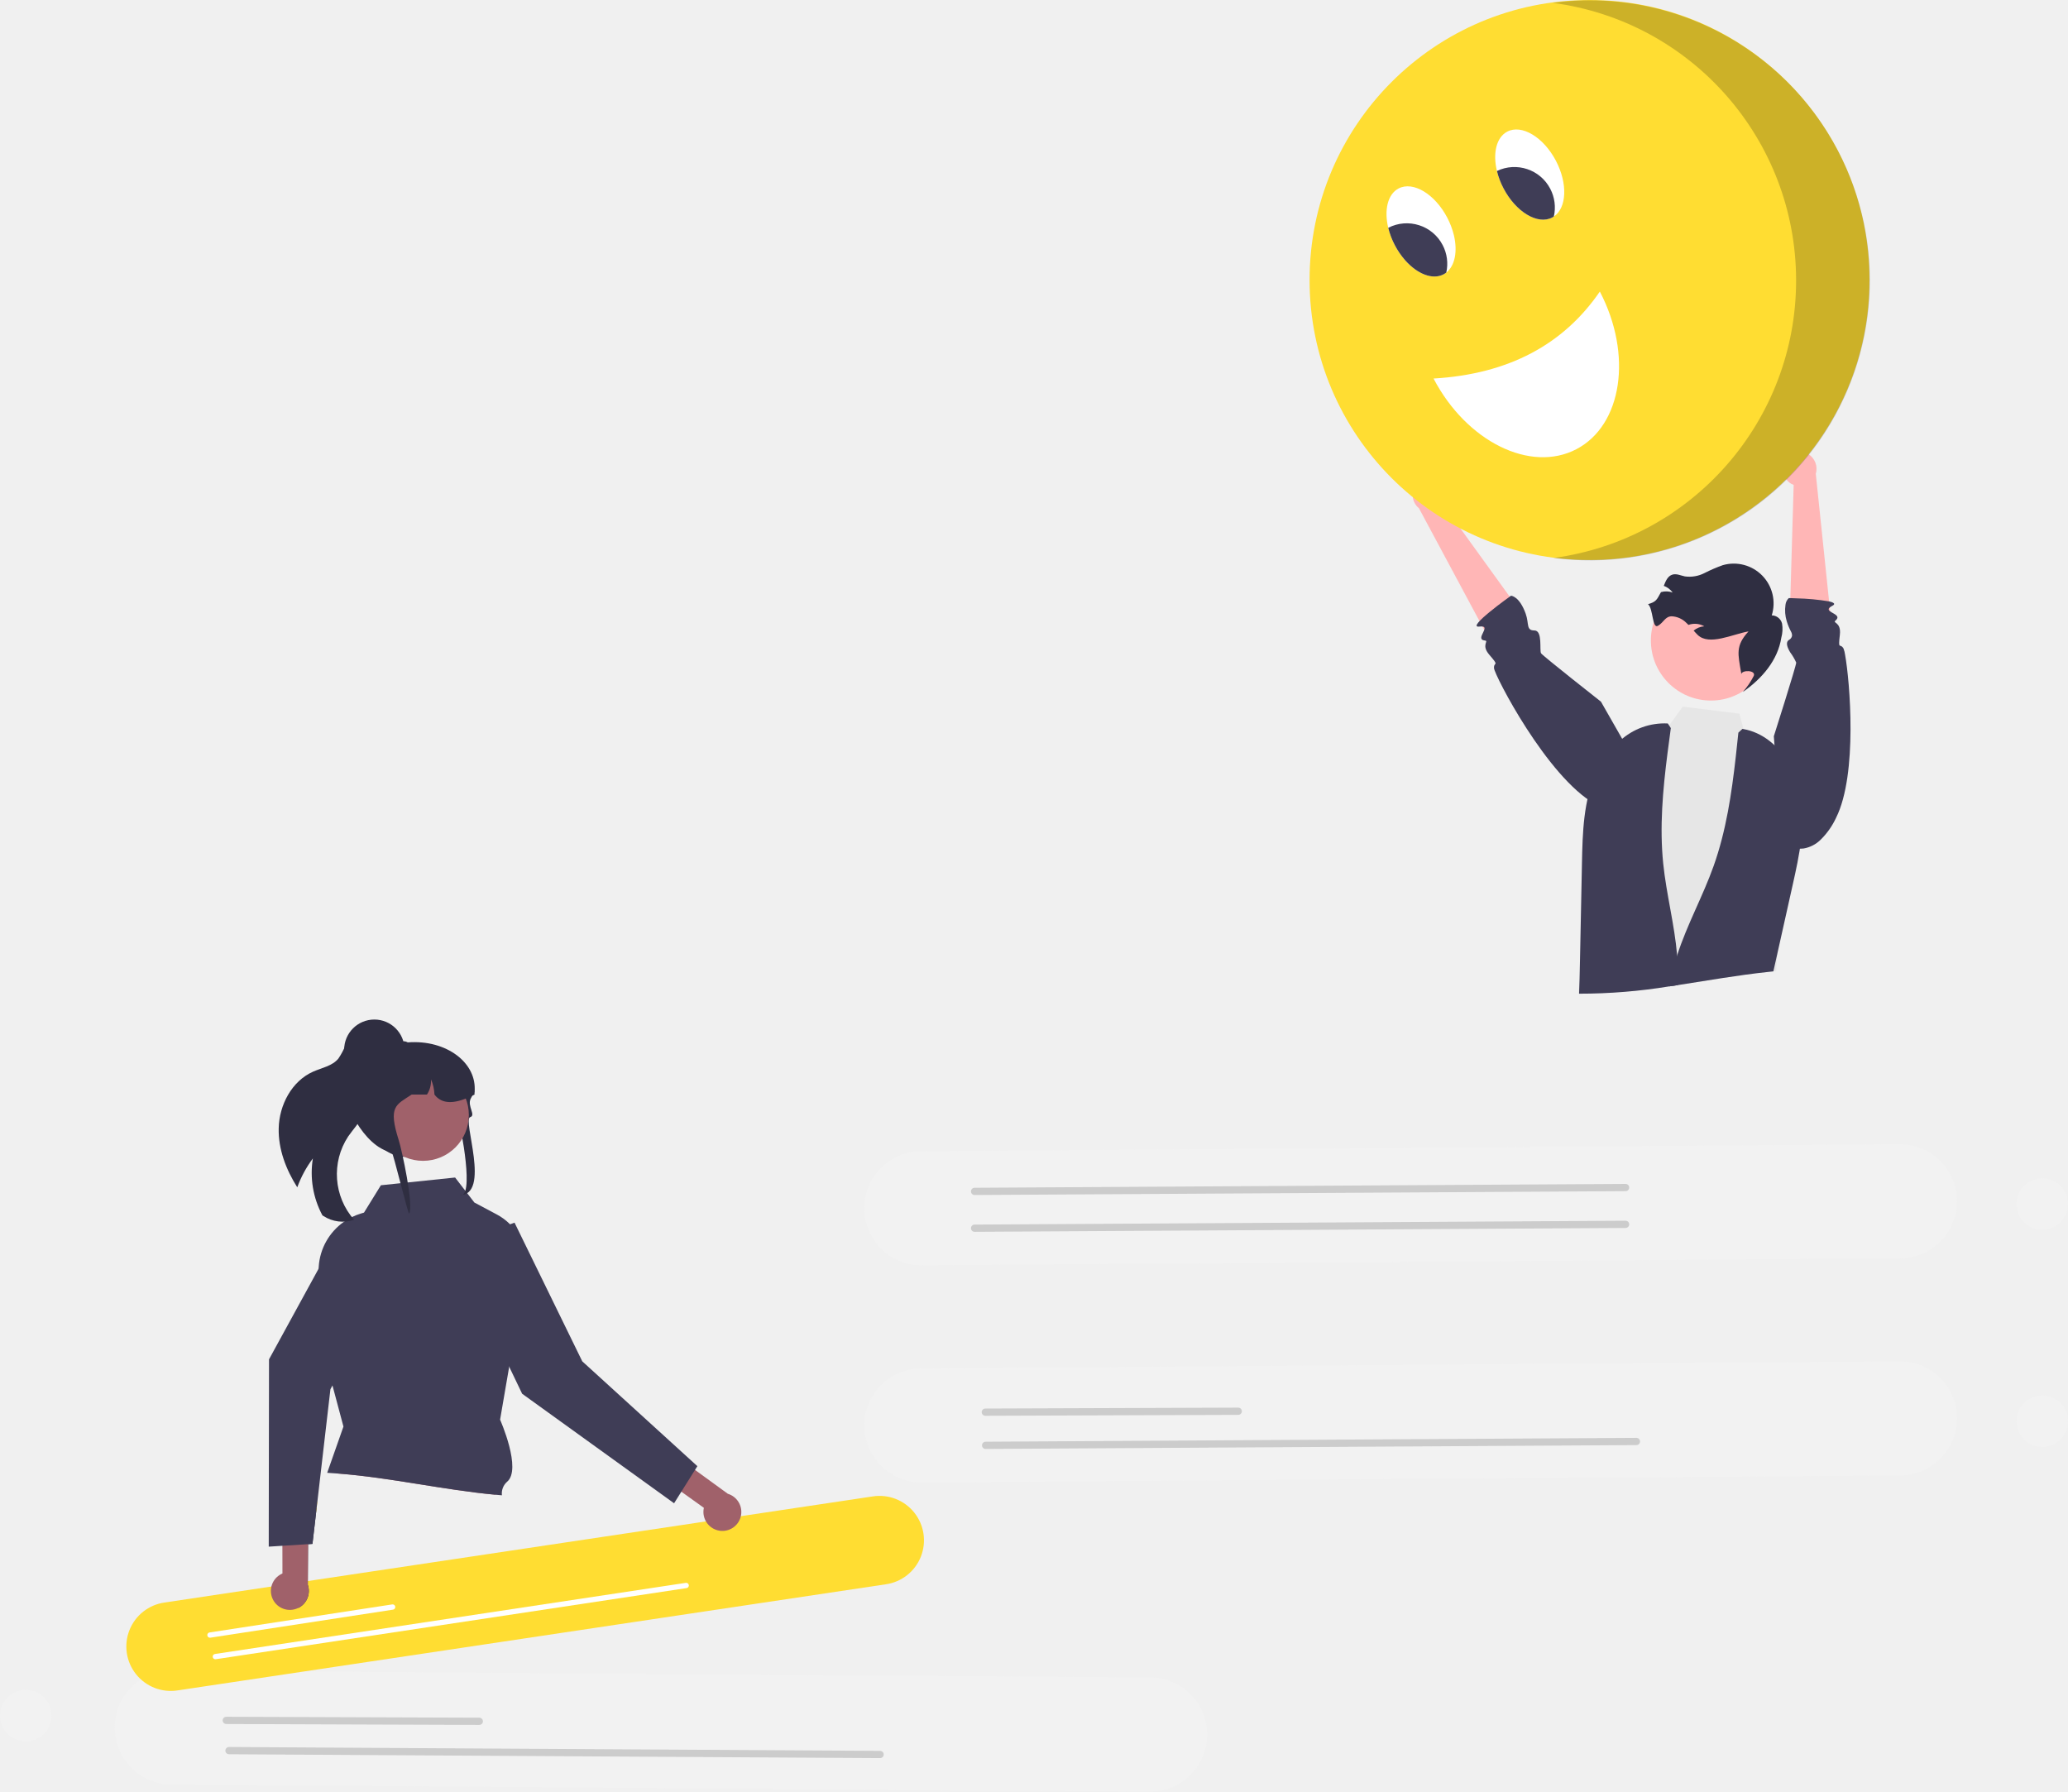
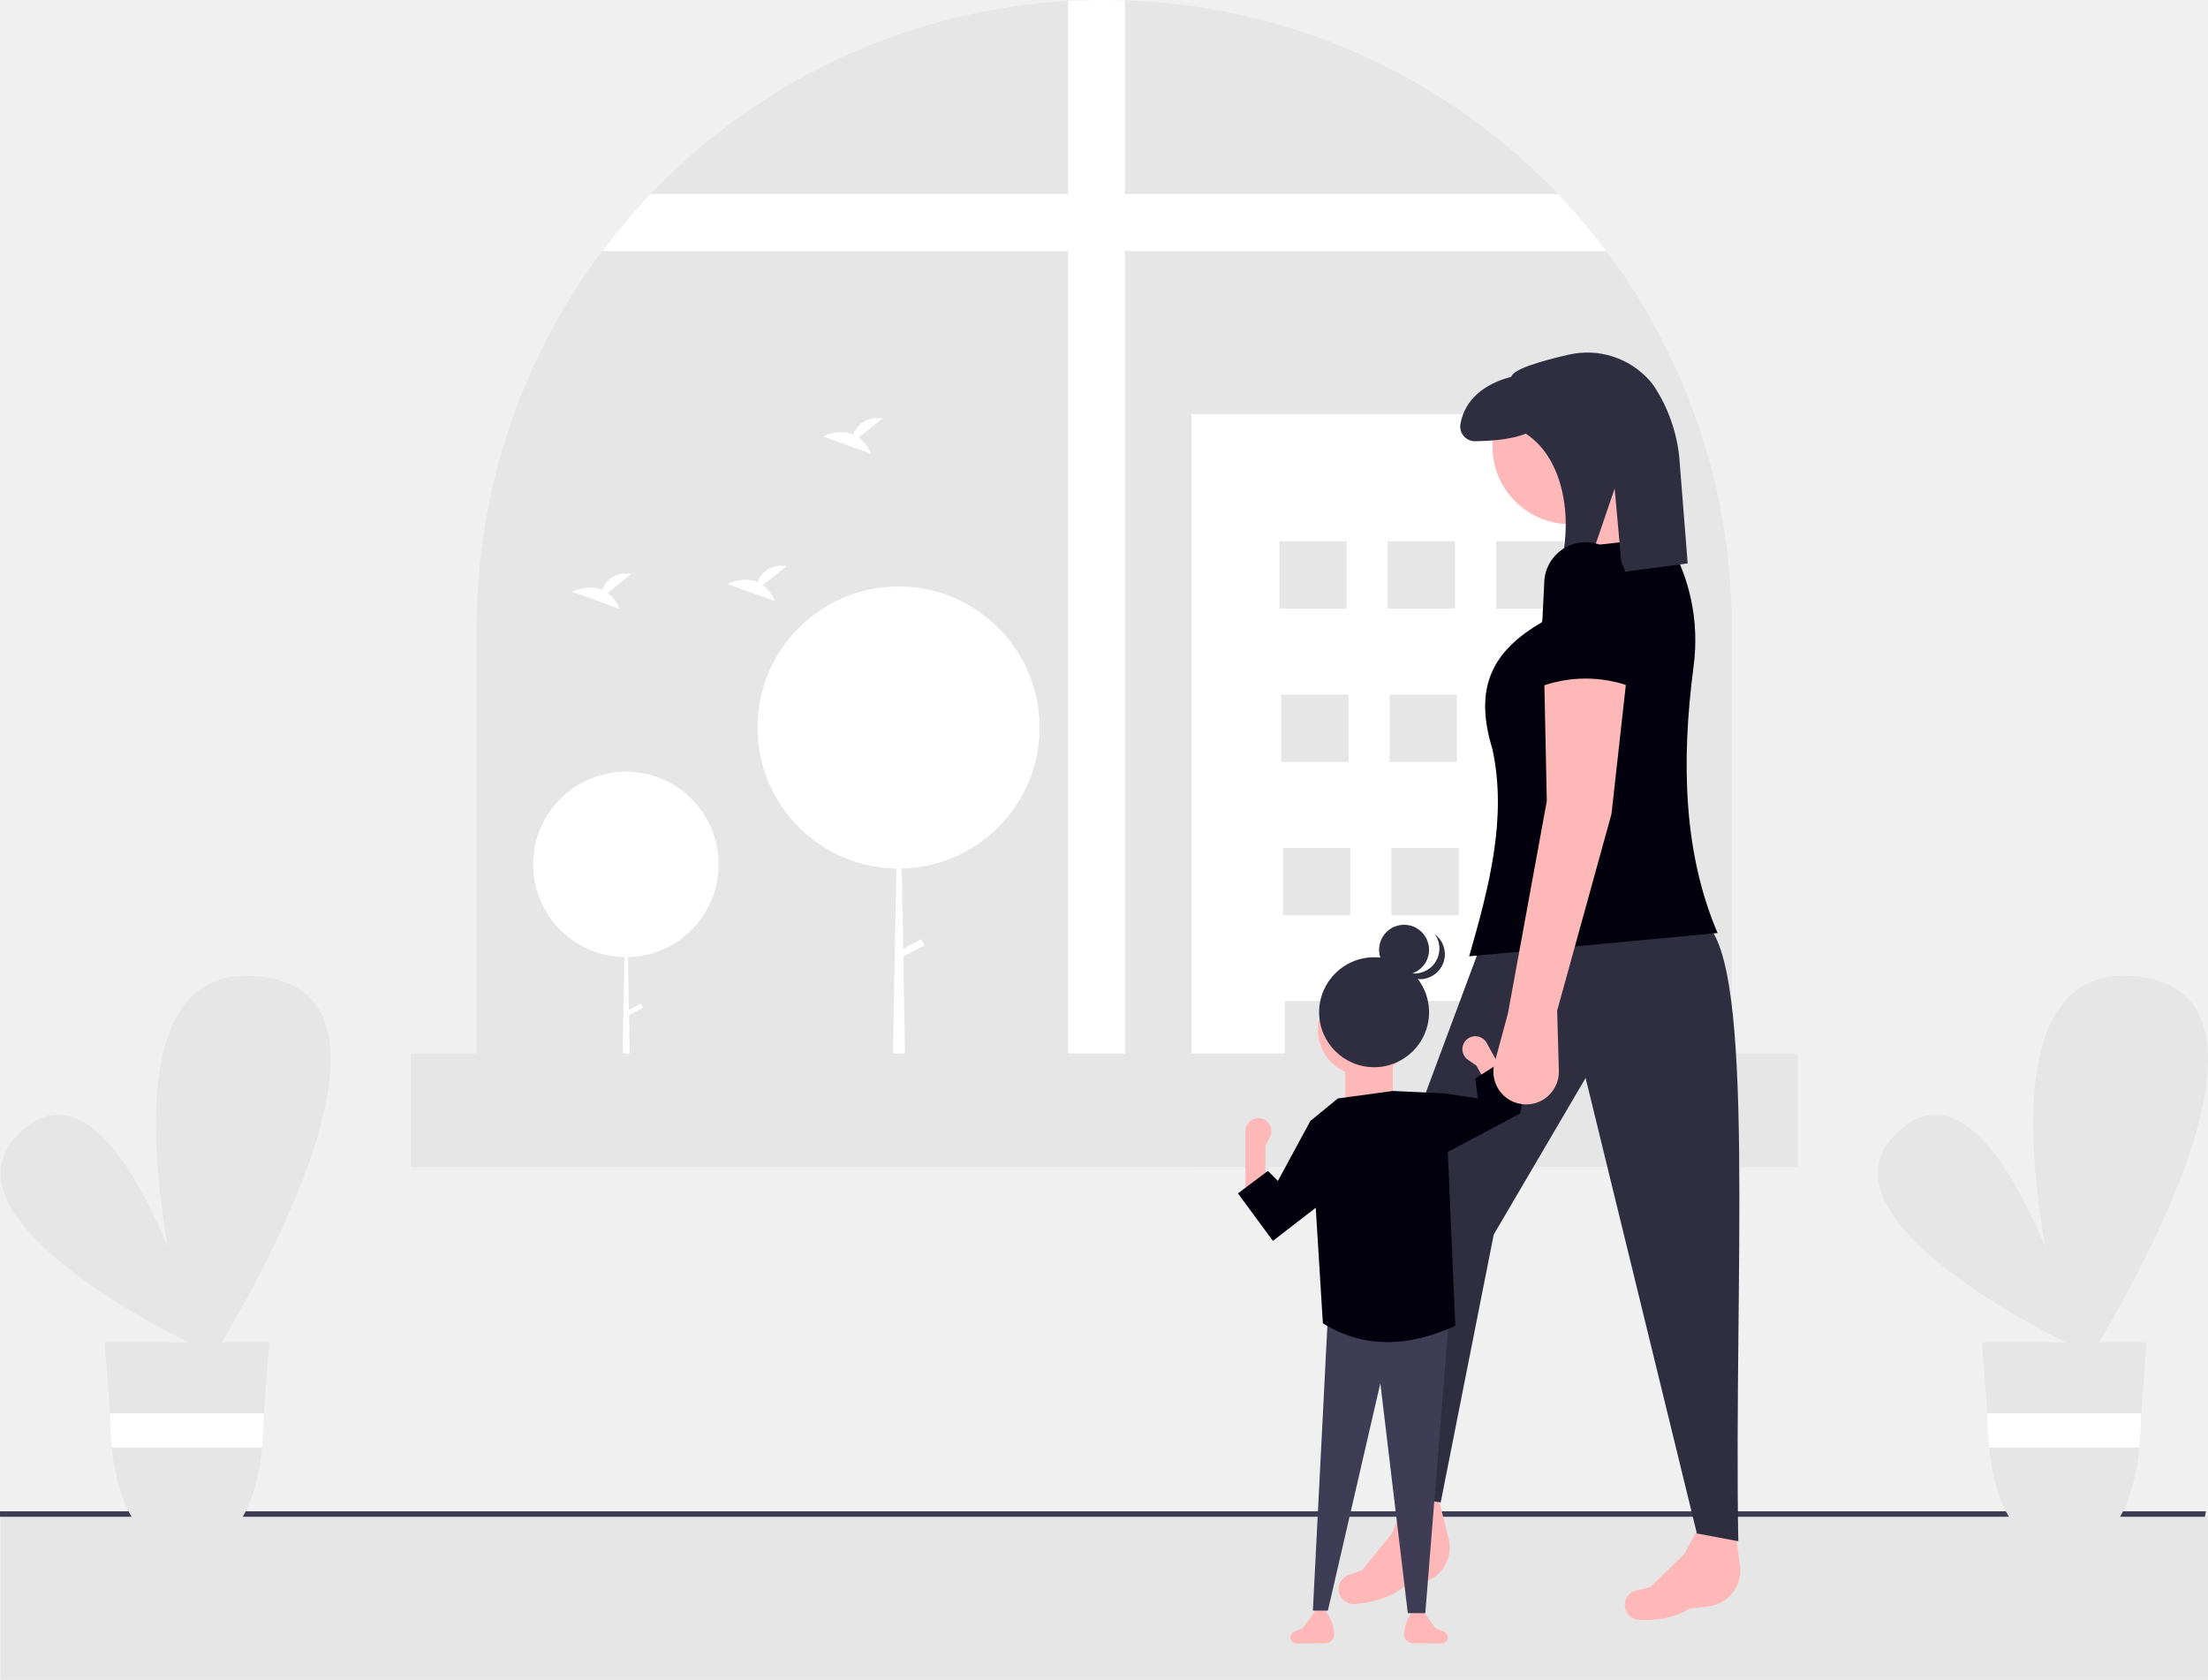
- <svg xmlns="http://www.w3.org/2000/svg" data-name="Layer 1" width="562" height="486.805" viewBox="0 0 562 486.805">
-   <path d="M553.882,596.171a15.513,15.513,0,0,0,15.611,15.388l265.993-1.906a15.5,15.5,0,0,0-.222-30.999L569.27,580.561A15.513,15.513,0,0,0,553.882,596.171Z" transform="translate(-319 -208.7551)" fill="#f2f2f2" />
-   <path d="M585.789,592.465a.985.985,0,0,1,.98-.987l68.703-.246a.984.984,0,1,1,.007,1.967h0l-68.703.246A.985.985,0,0,1,585.789,592.465Z" transform="translate(-319 -208.7551)" fill="#ccc" />
-   <path d="M585.868,601.482a.985.985,0,0,1,.98-.987l176.89-1.049a.984.984,0,0,1,.011,1.967h-.004L586.855,602.462A.985.985,0,0,1,585.868,601.482Z" transform="translate(-319 -208.7551)" fill="#ccc" />
-   <path d="M553.882,537.171a15.513,15.513,0,0,0,15.611,15.388l265.993-1.906a15.5,15.5,0,0,0-.222-30.999L569.27,521.561A15.513,15.513,0,0,0,553.882,537.171Z" transform="translate(-319 -208.7551)" fill="#f2f2f2" />
-   <path d="M582.868,542.482a.985.985,0,0,1,.98-.987l176.89-1.049a.984.984,0,1,1,.007,1.967h0L583.855,543.462A.985.985,0,0,1,582.868,542.482Z" transform="translate(-319 -208.7551)" fill="#ccc" />
-   <path d="M582.868,532.482a.985.985,0,0,1,.98-.987l176.89-1.049a.984.984,0,1,1,.007,1.967h0L583.855,533.462A.985.985,0,0,1,582.868,532.482Z" transform="translate(-319 -208.7551)" fill="#ccc" />
-   <path d="M631.73,664.561l-265.993-1.906a15.5,15.5,0,0,0-.222,30.999l265.993,1.906a15.5,15.5,0,0,0,.222-30.999Z" transform="translate(-319 -208.7551)" fill="#f2f2f2" />
-   <path d="M449.224,677.445l-68.703-.246a.984.984,0,1,1,.007-1.967l68.703.246a.984.984,0,1,1-.007,1.967Z" transform="translate(-319 -208.7551)" fill="#ccc" />
-   <path d="M558.145,686.462l-176.89-1.049a.984.984,0,1,1,.007-1.967h0l176.89,1.049a.984.984,0,1,1-.007,1.967Z" transform="translate(-319 -208.7551)" fill="#ccc" />
-   <circle cx="555" cy="327.163" r="7" fill="#f2f2f2" />
-   <circle cx="555" cy="386.163" r="7" fill="#f2f2f2" />
-   <path d="M559.728,639.236,367.282,668.064a12.071,12.071,0,1,1-3.576-23.875L556.151,615.361a12.071,12.071,0,1,1,3.576,23.875Z" transform="translate(-319 -208.7551)" fill="#ffdd32" />
-   <path d="M425.829,646.121l-49.679,7.624a.72.72,0,0,1-.218-1.423h0l49.679-7.624a.72.72,0,0,1,.218,1.423Z" transform="translate(-319 -208.7551)" fill="#fff" />
-   <path d="M505.568,640.268,377.613,659.598a.72.72,0,0,1-.218-1.423h0L505.35,638.846a.72.72,0,1,1,.218,1.423Z" transform="translate(-319 -208.7551)" fill="#fff" />
-   <path d="M515.022,624.726a5.162,5.162,0,0,1-4.74-6.271l-20.917-14.98,2.721-6.804,24.713,17.974a5.155,5.155,0,0,1-1.777,10.082Z" transform="translate(-319 -208.7551)" fill="#a0616a" />
-   <path d="M458.829,540.969l-12.569,4.6a4.479,4.479,0,0,0-2.667,5.745q.074.202.167.397l17.137,35.749L502.188,617.219l6.329-10.084-31.278-28.482Z" transform="translate(-319 -208.7551)" fill="#3f3d56" />
-   <path d="M453.66,614.901c-14.324-1.331-28.355-4.638-42.701-5.75l5.757-14.653,29.423,4.382Z" transform="translate(-319 -208.7551)" fill="#a0616a" />
-   <path d="M405.063,618.347l-.124,1.097-1.024,8.815-1.2.073-.066,11.039a5.139,5.139,0,0,1-2.1,6.013,4.217,4.217,0,0,1-.505.278,52.556,52.556,0,0,1,.651-17.199,30.662,30.662,0,0,1,2.048-6.116,25.032,25.032,0,0,1,1.536-2.816C404.522,619.13,404.785,618.734,405.063,618.347Z" transform="translate(-319 -208.7551)" fill="#2f2e41" />
-   <path d="M405.29,616.445l-.227,1.895v.007l-.124,1.097c-.322.044-.549.073-.658.088a.635.635,0,0,1-.08.007Z" transform="translate(-319 -208.7551)" fill="#ffdd32" />
-   <path d="M457.377,580.116l-2.473,14.382s6.006,13.534,1.873,16.906a4.228,4.228,0,0,0-1.375,3.65c-.585-.051-1.163-.102-1.741-.154-14.324-1.331-28.355-4.638-42.701-5.75-1.017-.08-2.026-.154-3.043-.205l4.419-12.568-2.985-11.171-3.094-11.588-.666-19.079a10.677,10.677,0,0,1,.007-1.083c0-.19.007-.373.022-.563a16.166,16.166,0,0,1,6.847-12.158.026.026,0,0,0,.015-.007,16.2,16.2,0,0,1,2.121-1.258,15.715,15.715,0,0,1,2.465-.973l.849-.256,4.594-7.433,5.326-.556,1.975-.205,12.868-1.339,2.773,3.599.505.658,1.953,2.531,6.087,3.241a14.919,14.919,0,0,1,3.607,2.677,15.141,15.141,0,0,1,4.367,9.269,14.919,14.919,0,0,1,.044,2.429Z" transform="translate(-319 -208.7551)" fill="#3f3d56" />
-   <path d="M394.74,515.344c-.132,5.686,1.993,11.191,5.045,16.027a30.403,30.403,0,0,1,4.238-7.841,24.41,24.41,0,0,0,2.598,15.459,3.278,3.278,0,0,0,.278.178,9.581,9.581,0,0,0,8.334,1.022,18.691,18.691,0,0,1-1.606-22.651c1.32-1.908,3.027-3.595,3.845-5.767,1.291-3.464.05-7.279-.733-10.891-.732-3.362-.86-7.362,1.395-9.826a2.37,2.37,0,0,0-2.172-1,4.483,4.483,0,0,0-3.047,2.65,19.333,19.333,0,0,1-1.968,3.7c-1.664,2.012-4.497,2.488-6.885,3.549C398.279,502.527,394.878,509.017,394.74,515.344Z" transform="translate(-319 -208.7551)" fill="#2f2e41" />
-   <path d="M443.413,512.093c-.33-1.157,1.947,5.913.848,6.041-5.006.574-11.877,3.564-15.363,4.958-.157-.018-.314-.036-.466-.059-.374-.041-.739-.1-1.099-.169-8.118-1.536-11.24-14.006-11.24-14.12,0-.561,1.345-15.958,3.465-16.186a15.62,15.62,0,0,1,1.676-.091h5.26a24.442,24.442,0,0,1,3.302-.479h.009c10.588-.807,18.937,5.647,18.157,13.5-.005.009-.014.018-.018.027-.226.337-.425.656-.6.962-.171.287-.314.561-.439.82-.965,2.005,1.516,4.529-.129,5-2.188.626,5.754,21.216-2.906,21.216C448.081,534.712,444.325,515.283,443.413,512.093Z" transform="translate(-319 -208.7551)" fill="#2f2e41" />
-   <circle cx="114.961" cy="302.966" r="12.453" fill="#a0616a" />
-   <path d="M447.961,506.168c-.208.109-.411.21-.619.31-.217.105-.434.21-.651.305-4.17,1.891-7.564,2.101-9.623-.615a11.512,11.512,0,0,0-.947-4.148,6.666,6.666,0,0,1-1.099,4.148h-4.147c-4.271,2.835-6.465,3.131-3.5,12.438.827,2.593,4.113,17.684,2.82,19.922-.374-.041-4.353-16.57-4.713-16.638-8.118-1.536-13.276-14.91-12.616-15.667a13.944,13.944,0,0,1,1.445-6.203,14.267,14.267,0,0,1,5.421-5.898,25.142,25.142,0,0,1,4.331-1.627c.037-.009.069-.018.106-.027.457-.123.924-.237,1.39-.333a25.569,25.569,0,0,1,2.918-.442c.069-.005.139-.009.203-.009a2.199,2.199,0,0,1,1.113.305c.005,0,.005.005.009.005a2.095,2.095,0,0,1,.619.551,2.119,2.119,0,0,1,.453,1.317h4.618q.256,0,.513.014A12.381,12.381,0,0,1,447.943,505.516C447.957,505.735,447.961,505.949,447.961,506.168Z" transform="translate(-319 -208.7551)" fill="#2f2e41" />
-   <circle cx="101.734" cy="285.228" r="8.204" fill="#2f2e41" />
-   <path d="M400.55,645.385a4.217,4.217,0,0,1-.505.278,5.151,5.151,0,1,1-4.554-9.242q.132-.065.267-.122l-.015-7.528-.015-8.859-.015-9.342,7.111-1.756-.08,13.534-.029,5.984-.066,11.039A5.139,5.139,0,0,1,400.55,645.385Z" transform="translate(-319 -208.7551)" fill="#a0616a" />
-   <path d="M428.656,549.303l-.739,1.383-18.567,34.522-.556,1.031-2.626,22.627-.878,7.579-.227,1.895v.007l-.124,1.097-1.024,8.815-1.2.073-2.019.132-4.953.307-3.709.234.007-5.933.066-44.961,13.49-24.653.329-.607,5.209-9.518a4.487,4.487,0,0,1,6.092-1.778q.185.102.36.22Z" transform="translate(-319 -208.7551)" fill="#3f3d56" />
-   <circle cx="7" cy="466.163" r="7" fill="#f2f2f2" />
-   <path d="M805.928,421.206s-2.538,26.87-3.943,46.761v.015q-.165,2.403-.307,4.645l-.746.066c-.512.051-1.017.11-1.529.161-8.179.871-16.277,2.312-24.405,3.563q-1.174.176-2.348.351a152.191,152.191,0,0,1-24.522,1.99h-.154c.066-1.024.168-2.363.285-3.899.688-8.698,2.078-23.775,2.078-23.775l1.295-8.727,4.236-28.589.029-.22.037-.249.205-.051,8.896-2.312,4.784-1.236,2.78-3.833,3.702-5.106,15.392,1.895,1.127,4.199,2.085,7.74.066.249,8.076,4.689Z" transform="translate(-319 -208.7551)" fill="#e6e6e6" />
-   <circle cx="464.957" cy="174.039" r="16.312" fill="#ffb6b6" />
-   <path d="M766.865,372.922c1.432,1.157,1.104,6.786,2.7,5.869s1.928-2.561,3.766-2.578a6.017,6.017,0,0,1,3.963,1.793c.196.177.382.362.562.545.165-.058.328-.111.5-.154a5.183,5.183,0,0,1,3.801.535,5.085,5.085,0,0,0-2.895,1.167c.351.393.707.788,1.081,1.154,3.124,3.061,9.529-.199,13.836-.934-3.587,3.917-2.88,6.103-1.988,11.338l.004.286c.183-1.207,4.05-1.147,3.413.455a20.593,20.593,0,0,1-2.98,4.381c5.269-3.65,9.522-8.681,10.462-14.758a8.934,8.934,0,0,0,.205-3.827,2.935,2.935,0,0,0-2.803-2.235,10.815,10.815,0,0,0-13.301-13.642,41.333,41.333,0,0,0-5.003,2.16,8.994,8.994,0,0,1-5.299.898c-1.132-.234-2.278-.82-3.387-.488-1.285.385-1.838,1.743-2.353,3.053a5.177,5.177,0,0,1,2.412,1.819,5.066,5.066,0,0,0-3.116-.127.316.316,0,0,0-.055.015C769.225,371.733,769.157,372.245,766.865,372.922Z" transform="translate(-319 -208.7551)" fill="#2f2e41" />
-   <path d="M774.998,476.417q-1.174.176-2.348.351a152.191,152.191,0,0,1-24.522,1.99c.058-1.295.095-2.597.132-3.899.051-1.822.088-3.65.124-5.479q.252-12.433.505-24.858c.007-.395.015-.797.022-1.192.168-8.376.395-17.031,3.87-24.661a25.153,25.153,0,0,1,2.948-4.894c.059-.08.11-.154.168-.227.08-.102.161-.205.241-.3a24.298,24.298,0,0,1,3.102-3.212,17.871,17.871,0,0,1,13.007-4.704l.351.534.468.724c-.307,2.29-.622,4.587-.914,6.884-1.266,9.956-2.173,19.971-1.156,29.935.863,8.376,3.08,16.577,3.782,24.961.029.278.051.563.073.841A69.716,69.716,0,0,1,774.998,476.417Z" transform="translate(-319 -208.7551)" fill="#3f3d56" />
-   <path d="M800.93,472.688c.36-1.56.7-3.13,1.06-4.71v-.01q2.085-9.36,4.18-18.72c1.83-8.18,3.66-16.64,2.09-24.87a24.778,24.778,0,0,0-.61-2.51c-.08-.27-.17-.54-.26-.81a24.933,24.933,0,0,0-2.55-5.4c-2.78-4.44-6.94-7.89-12.02-8.8a1.666,1.666,0,0,0-.29-.06l-1.11,1.03c-.23,2.13-.45,4.28-.69,6.42-1.14,10.13-2.63,20.25-6.04,29.83-2.92,8.2-7.2,15.87-9.87,24.15-.01.05-.03.1-.04.14a70.78,70.78,0,0,0-2.13,8.4c.78-.12,1.57-.23,2.35-.35,8.13-1.25,16.22-2.69,24.4-3.56Z" transform="translate(-319 -208.7551)" fill="#3f3d56" />
-   <path d="M816.82,379.362l-.468-4.492-.11-1.039-.168-1.668-3.614-34.668a4.72,4.72,0,0,0-2.07-5.384,4.527,4.527,0,0,0-6.204,1.566c-.022.037-.037.073-.059.11a4.746,4.746,0,0,0,1.639,6.408,4.807,4.807,0,0,0,.68.322l-.029.973-.088,3.051-.066,2.304-.139,4.587-.051,1.778-.168,5.765-.161,5.56-.198,6.738-.154,5.179,1.865.476Z" transform="translate(-319 -208.7551)" fill="#ffb6b6" />
-   <path d="M820.434,386.743a8.153,8.153,0,0,0-.432-1.763c-.944-1.639-1.522.651-1.002-3.738.417-3.563-2.085-3.116-1.185-3.877,1.485-1.258-.563-1.814-1.463-2.495-.402-.3-.571-.622-.11-1.039a3.104,3.104,0,0,1,.717-.468c.98-.512.417-.9-.885-1.2a61.791,61.791,0,0,0-8.859-.827c-.717-.037-1.302-.051-1.668-.066-.271-.007-.424-.007-.424-.007a2.933,2.933,0,0,0-.9,1.836,10.189,10.189,0,0,0,.336,4.441,15.701,15.701,0,0,0,1.192,2.882A2.072,2.072,0,0,1,806,381.549v.007a1.614,1.614,0,0,1-.841,1.083c-.988.658-.439,2.041.329,3.343a14.788,14.788,0,0,1,1.653,2.809c0,.9-6.087,20.023-6.087,20.023l2.239,28.874a8.031,8.031,0,0,0,5.838,1.617,8.625,8.625,0,0,0,4.601-2.341,20.367,20.367,0,0,0,4.25-6.021C823.894,419.071,821.692,393.751,820.434,386.743Z" transform="translate(-319 -208.7551)" fill="#3f3d56" />
-   <path d="M709.439,339.125a4.741,4.741,0,0,1,2.239,6.222,4.551,4.551,0,0,1-.377.651l21.049,29.139-7.825,8.827L704.626,346.876a4.727,4.727,0,0,1-1.312-5.62,4.524,4.524,0,0,1,6.013-2.185Q709.383,339.097,709.439,339.125Z" transform="translate(-319 -208.7551)" fill="#ffb6b6" />
-   <path d="M768.442,424.564s-2.814,10.064-15.946,2.67-27.335-35.007-27.477-36.899,1.622-.32-1.268-3.657c-2.351-2.715-.029-3.751-1.199-3.877-3.086-.331,2.272-4.243-1.539-3.794s8.615-8.383,8.615-8.383,2.264.054,3.993,4.881c.971,2.711.054,4.566,2.367,4.555s1.323,5.482,1.812,6.208,16.277,13.146,16.277,13.146Z" transform="translate(-319 -208.7551)" fill="#3f3d56" />
-   <circle cx="431.971" cy="76.082" r="76.082" fill="#ffdd32" />
-   <path d="M712.312,267.906a20.918,20.918,0,0,1,1.8,4.758c1.032,4.347.307,8.292-2.065,10.142a4.598,4.598,0,0,1-.765.501c-2.969,1.552-7.064-.086-10.347-3.752a20.918,20.918,0,0,1-2.881-4.192,20.449,20.449,0,0,1-1.785-4.709c-1.156-4.801-.171-9.131,2.807-10.688C703.019,257.904,708.943,261.464,712.312,267.906Z" transform="translate(-319 -208.7551)" fill="#fff" />
-   <path d="M711.052,275.336a10.945,10.945,0,0,1,.995,7.469,4.598,4.598,0,0,1-.765.501c-2.969,1.552-7.064-.086-10.347-3.752a20.918,20.918,0,0,1-2.881-4.192,20.449,20.449,0,0,1-1.785-4.709A10.992,10.992,0,0,1,711.052,275.336Z" transform="translate(-319 -208.7551)" fill="#3f3d56" />
-   <path d="M741.847,252.46c3.235,6.185,2.939,12.784-.574,15.129a4.592,4.592,0,0,1-.456.272c-3.934,2.058-9.859-1.502-13.228-7.945a20.368,20.368,0,0,1-1.781-4.7c-1.161-4.81-.175-9.139,2.802-10.697C732.554,242.458,738.478,246.018,741.847,252.46Z" transform="translate(-319 -208.7551)" fill="#fff" />
-   <path d="M740.294,260.043a10.948,10.948,0,0,1,.978,7.546,4.592,4.592,0,0,1-.456.272c-3.934,2.058-9.859-1.502-13.228-7.945a20.368,20.368,0,0,1-1.781-4.7A10.991,10.991,0,0,1,740.294,260.043Z" transform="translate(-319 -208.7551)" fill="#3f3d56" />
-   <path d="M708.581,311.611c8.958,17.129,26.336,25.724,38.816,19.198s15.335-25.703,6.377-42.832C743.934,302.324,729.031,310.402,708.581,311.611Z" transform="translate(-319 -208.7551)" fill="#fff" />
-   <path d="M818.482,249.692a76.109,76.109,0,0,0-77.537-40.165,76.088,76.088,0,0,1,.235,150.845,76.062,76.062,0,0,0,77.301-110.68Z" transform="translate(-319 -208.7551)" opacity="0.2" style="isolation:isolate" />
+ <svg xmlns="http://www.w3.org/2000/svg" data-name="Layer 1" width="883.782" height="672.254" viewBox="0 0 883.782 672.254">
+   <rect x="0.218" y="606.996" width="883.563" height="65.257" fill="#e6e6e6" />
+   <polygon points="882.556 607.051 0 607.051 0 604.87 882.951 604.87 882.556 607.051" fill="#3f3d56" />
+   <path d="M851.298,365.062v193.182H348.92V365.062A251.191,251.191,0,0,1,585.608,114.287q7.194-.419,14.502-.414c2.776,0,5.542.041,8.287.145A250.329,250.329,0,0,1,777.723,187.448c1.357,1.357,2.693,2.724,4.029,4.112A251.036,251.036,0,0,1,851.298,365.062Z" transform="translate(-158.1093 -113.8732)" fill="#e6e6e6" />
+   <path d="M608.396,114.018v444.226H585.608V114.287q7.194-.419,14.502-.414C602.885,113.873,605.651,113.915,608.396,114.018Z" transform="translate(-158.1093 -113.8732)" fill="#fff" />
+   <path d="M801.071,214.349H399.148a251.946,251.946,0,0,1,19.318-22.788H781.752A251.948,251.948,0,0,1,801.071,214.349Z" transform="translate(-158.1093 -113.8732)" fill="#fff" />
+   <rect x="476.907" y="165.733" width="178.049" height="301.427" fill="#fff" />
+   <rect x="512.066" y="216.656" width="26.932" height="26.932" fill="#e6e6e6" />
+   <rect x="555.456" y="216.656" width="26.932" height="26.932" fill="#e6e6e6" />
+   <rect x="598.847" y="216.656" width="26.932" height="26.932" fill="#e6e6e6" />
+   <rect x="512.814" y="278.001" width="26.932" height="26.932" fill="#e6e6e6" />
+   <rect x="556.204" y="278.001" width="26.932" height="26.932" fill="#e6e6e6" />
+   <rect x="599.595" y="278.001" width="26.932" height="26.932" fill="#e6e6e6" />
+   <rect x="513.562" y="339.347" width="26.932" height="26.932" fill="#e6e6e6" />
+   <rect x="556.953" y="339.347" width="26.932" height="26.932" fill="#e6e6e6" />
+   <rect x="600.343" y="339.347" width="26.932" height="26.932" fill="#e6e6e6" />
+   <rect x="514.31" y="400.692" width="26.932" height="26.932" fill="#e6e6e6" />
+   <rect x="557.701" y="400.692" width="26.932" height="26.932" fill="#e6e6e6" />
+   <rect x="601.091" y="400.692" width="26.932" height="26.932" fill="#e6e6e6" />
+   <rect x="514.31" y="400.692" width="26.932" height="26.932" fill="#e6e6e6" />
+   <rect x="557.701" y="400.692" width="26.932" height="26.932" fill="#e6e6e6" />
+   <rect x="601.091" y="400.692" width="26.932" height="26.932" fill="#e6e6e6" />
+   <circle cx="250.528" cy="345.962" r="37.119" fill="#fff" />
+   <polygon points="250.63 345.962 250.732 345.962 252.568 451.201 248.693 451.201 250.63 345.962" fill="#fff" />
+   <rect x="411.085" y="514.494" width="1.836" height="6.934" transform="translate(520.2804 -201.7732) rotate(62.23413)" fill="#fff" />
+   <circle cx="359.658" cy="291.166" r="56.446" fill="#fff" />
+   <polygon points="359.813 291.166 359.968 291.166 362.759 451.201 356.867 451.201 359.813 291.166" fill="#fff" />
+   <rect x="521.489" y="488.158" width="2.791" height="10.545" transform="translate(557.8008 -312.9908) rotate(62.23413)" fill="#fff" />
+   <path d="M401.344,351.14l9.536-7.627c-7.408-.817-10.451,3.223-11.697,6.42-5.787-2.403-12.087.746-12.087.746l19.079,6.926A14.437,14.437,0,0,0,401.344,351.14Z" transform="translate(-158.1093 -113.8732)" fill="#fff" />
+   <path d="M501.82,288.99l9.536-7.627c-7.408-.817-10.451,3.223-11.697,6.42-5.787-2.403-12.087.746-12.087.746l19.079,6.926A14.437,14.437,0,0,0,501.82,288.99Z" transform="translate(-158.1093 -113.8732)" fill="#fff" />
+   <path d="M463.494,348.032l9.536-7.627c-7.408-.817-10.451,3.223-11.697,6.42-5.787-2.403-12.087.746-12.087.746l19.079,6.926A14.437,14.437,0,0,0,463.494,348.032Z" transform="translate(-158.1093 -113.8732)" fill="#fff" />
+   <rect x="164.398" y="421.583" width="555.205" height="45.577" fill="#e6e6e6" />
+   <path d="M239.582,654.094s-112.306-51.7-72.853-87.552S239.582,654.094,239.582,654.094Z" transform="translate(-158.1093 -113.8732)" fill="#e6e6e6" />
+   <path d="M237.627,666.158s-51.62-169.607,24.392-161.495S237.627,666.158,237.627,666.158Z" transform="translate(-158.1093 -113.8732)" fill="#e6e6e6" />
+   <path d="M199.991,651.116l2.167,28.372.034.49a130.353,130.353,0,0,0,.671,13.266c2.94,28.939,15.579,42.128,30.349,42.128s26.858-13.189,29.799-42.128a130.356,130.356,0,0,0,.671-13.266l.017-.396.009-.095,2.175-28.372Z" transform="translate(-158.1093 -113.8732)" fill="#e6e6e6" />
+   <path d="M263.706,679.488l-.009.095-.017.396a130.356,130.356,0,0,1-.671,13.266H202.862a130.353,130.353,0,0,1-.671-13.266l-.034-.49Z" transform="translate(-158.1093 -113.8732)" fill="#fff" />
+   <path d="M991.005,654.094s-112.306-51.7-72.853-87.552S991.005,654.094,991.005,654.094Z" transform="translate(-158.1093 -113.8732)" fill="#e6e6e6" />
+   <path d="M989.051,666.158s-51.62-169.607,24.392-161.495S989.051,666.158,989.051,666.158Z" transform="translate(-158.1093 -113.8732)" fill="#e6e6e6" />
+   <path d="M951.414,651.116l2.167,28.372.034.49a130.353,130.353,0,0,0,.671,13.266c2.94,28.939,15.579,42.128,30.349,42.128s26.858-13.189,29.799-42.128a130.353,130.353,0,0,0,.671-13.266l.017-.396.009-.095,2.175-28.372Z" transform="translate(-158.1093 -113.8732)" fill="#e6e6e6" />
+   <path d="M1015.13,679.488l-.009.095-.017.396a130.353,130.353,0,0,1-.671,13.266H954.285a130.353,130.353,0,0,1-.671-13.266l-.034-.49Z" transform="translate(-158.1093 -113.8732)" fill="#fff" />
+   <path d="M841.892,756.805l-7.363.865c-5.816,3.506-12.642,4.826-20.202,4.558a6.058,6.058,0,0,1-5.132-3.145h0a6.004,6.004,0,0,1,3.917-8.708l5.595-1.303,13.5-13.203,8.144-14.74,11.83,1.357,2.463,18.722h0A14.492,14.492,0,0,1,841.892,756.805Z" transform="translate(-158.1093 -113.8732)" fill="#ffb8b8" />
+   <path d="M727.217,747.333l-7.216,1.698c-5.378,4.146-12.01,6.235-19.551,6.83a6.058,6.058,0,0,1-5.457-2.54h0a6.004,6.004,0,0,1,2.899-9.097l5.41-1.932,11.908-14.656L721.621,712.065h11.908l4.58,18.319h0A14.492,14.492,0,0,1,727.217,747.333Z" transform="translate(-158.1093 -113.8732)" fill="#ffb8b8" />
+   <path d="M721.301,713.101l13.466,2.072,21.235-107.208,36.772-62.668,44.541,182.306,16.573,3.107c-1.858-102.664,7.212-231.912-13.466-247.563l-90.117,10.358L710.943,599.16Z" transform="translate(-158.1093 -113.8732)" fill="#2f2e41" />
+   <circle cx="628.449" cy="178.681" r="31.075" fill="#ffb8b8" />
+   <polygon points="671.954 226.329 634.664 232.544 625.342 199.397 652.273 191.111 671.954 226.329" fill="#ffb8b8" />
+   <path d="M845.601,487.29l-99.44,9.322c7.972-27.72,15.276-55.343,9.322-82.866-7.56-24.572-.263-39.184,19.681-50.756l13.466-30.039,36.254-4.143,0,0A78.256,78.256,0,0,1,835.992,380.558C830.826,419.736,832.221,456.091,845.601,487.29Z" transform="translate(-158.1093 -113.8732)" fill="#01000c" />
+   <path d="M785.859,255.853c-10.371,2.369-22.175,5.727-22.837,8.847-10.668,2.688-18.721,9.128-20.365,18.945a5.879,5.879,0,0,0,5.898,6.818c5.802-.075,14.511-.63,20.262-3.032,16.707,10.765,19.511,38.763,12.215,57.821l11.481-1.052,11.878-34.772,3.034,33.405,26.2-3.464-3.375-42.597a63.465,63.465,0,0,0-9.967-28.142,23.966,23.966,0,0,0-1.875-2.429A33.3,33.3,0,0,0,785.859,255.853Z" transform="translate(-158.1093 -113.8732)" fill="#2f2e41" />
+   <path d="M720.055,767.489a3.65,3.65,0,0,0,3.59,4.052l11.653.12a2.485,2.485,0,0,0,2.312-2.479h0a2.485,2.485,0,0,0-1.562-2.307l-3.438-1.375-5-7h-4a18.321,18.321,0,0,0-3.552,8.969l-.002.02Z" transform="translate(-158.1093 -113.8732)" fill="#ffb8b8" />
+   <path d="M692.164,767.489a3.65,3.65,0,0,1-3.59,4.052l-11.653.12a2.485,2.485,0,0,1-2.312-2.479h0a2.485,2.485,0,0,1,1.562-2.307L679.609,765.5l5-7h4a18.321,18.321,0,0,1,3.552,8.969l.002.02Z" transform="translate(-158.1093 -113.8732)" fill="#ffb8b8" />
+   <polygon points="525.5 644.627 531.5 644.627 552.5 553.627 563.5 645.627 570.5 645.627 580 527.127 531.5 526.627 525.5 644.627" fill="#3f3d56" />
+   <path d="M656.609,591.5h8v-19l1.82-3.64a5.184,5.184,0,0,0-3.848-7.441h0a5.184,5.184,0,0,0-5.972,5.123V591.5Z" transform="translate(-158.1093 -113.8732)" fill="#ffb8b8" />
+   <circle cx="546" cy="412.127" r="18.5" fill="#ffb8b8" />
+   <rect x="696.609" y="535.5" width="19" height="22" transform="translate(1254.109 979.1268) rotate(-180)" fill="#ffb8b8" />
+   <path d="M687.609,643.5c16.818,10.378,34.598,9.364,53,1l-4-93-21-1-22,3-11,9Z" transform="translate(-158.1093 -113.8732)" fill="#01000c" />
+   <polygon points="509.5 496.627 531.5 479.627 524.5 448.627 511.5 472.627 507.5 468.627 495.5 477.627 509.5 496.627" fill="#01000c" />
+   <path d="M765.265,553.097l-6.997,3.878-9.21-16.618-3.356-2.301a5.184,5.184,0,0,1-.242-8.374h0a5.184,5.184,0,0,1,7.707,1.586l2.888,5.211Z" transform="translate(-158.1093 -113.8732)" fill="#ffb8b8" />
+   <polygon points="568 467.127 594.551 453.032 608.5 445.627 610.5 433.627 601.5 424.627 590.5 431.627 591.5 439.627 578.5 437.627 568 467.127" fill="#01000c" />
+   <circle cx="550" cy="405.127" r="22" fill="#2f2e41" />
+   <circle cx="562" cy="380.127" r="10" fill="#2f2e41" />
+   <path d="M719.624,502.36a9.997,9.997,0,0,0,12.834-14.57A9.994,9.994,0,1,1,718.238,501.473,10.02,10.02,0,0,0,719.624,502.36Z" transform="translate(-158.1093 -113.8732)" fill="#2f2e41" />
+   <path d="M781.38,518.365l.687,24.048a13.112,13.112,0,0,1-11.802,13.421h0a13.112,13.112,0,0,1-13.962-16.468l5.396-19.966,15.537-84.938-1.036-49.72,33.147-1.036-6.215,55.935Z" transform="translate(-158.1093 -113.8732)" fill="#ffb8b8" />
+   <path d="M811.419,388.886a52.381,52.381,0,0,0-37.29,0l2.072-41.433a16.573,16.573,0,0,1,16.573-16.573h0a16.573,16.573,0,0,1,16.573,16.573Z" transform="translate(-158.1093 -113.8732)" fill="#01000c" />
</svg>
